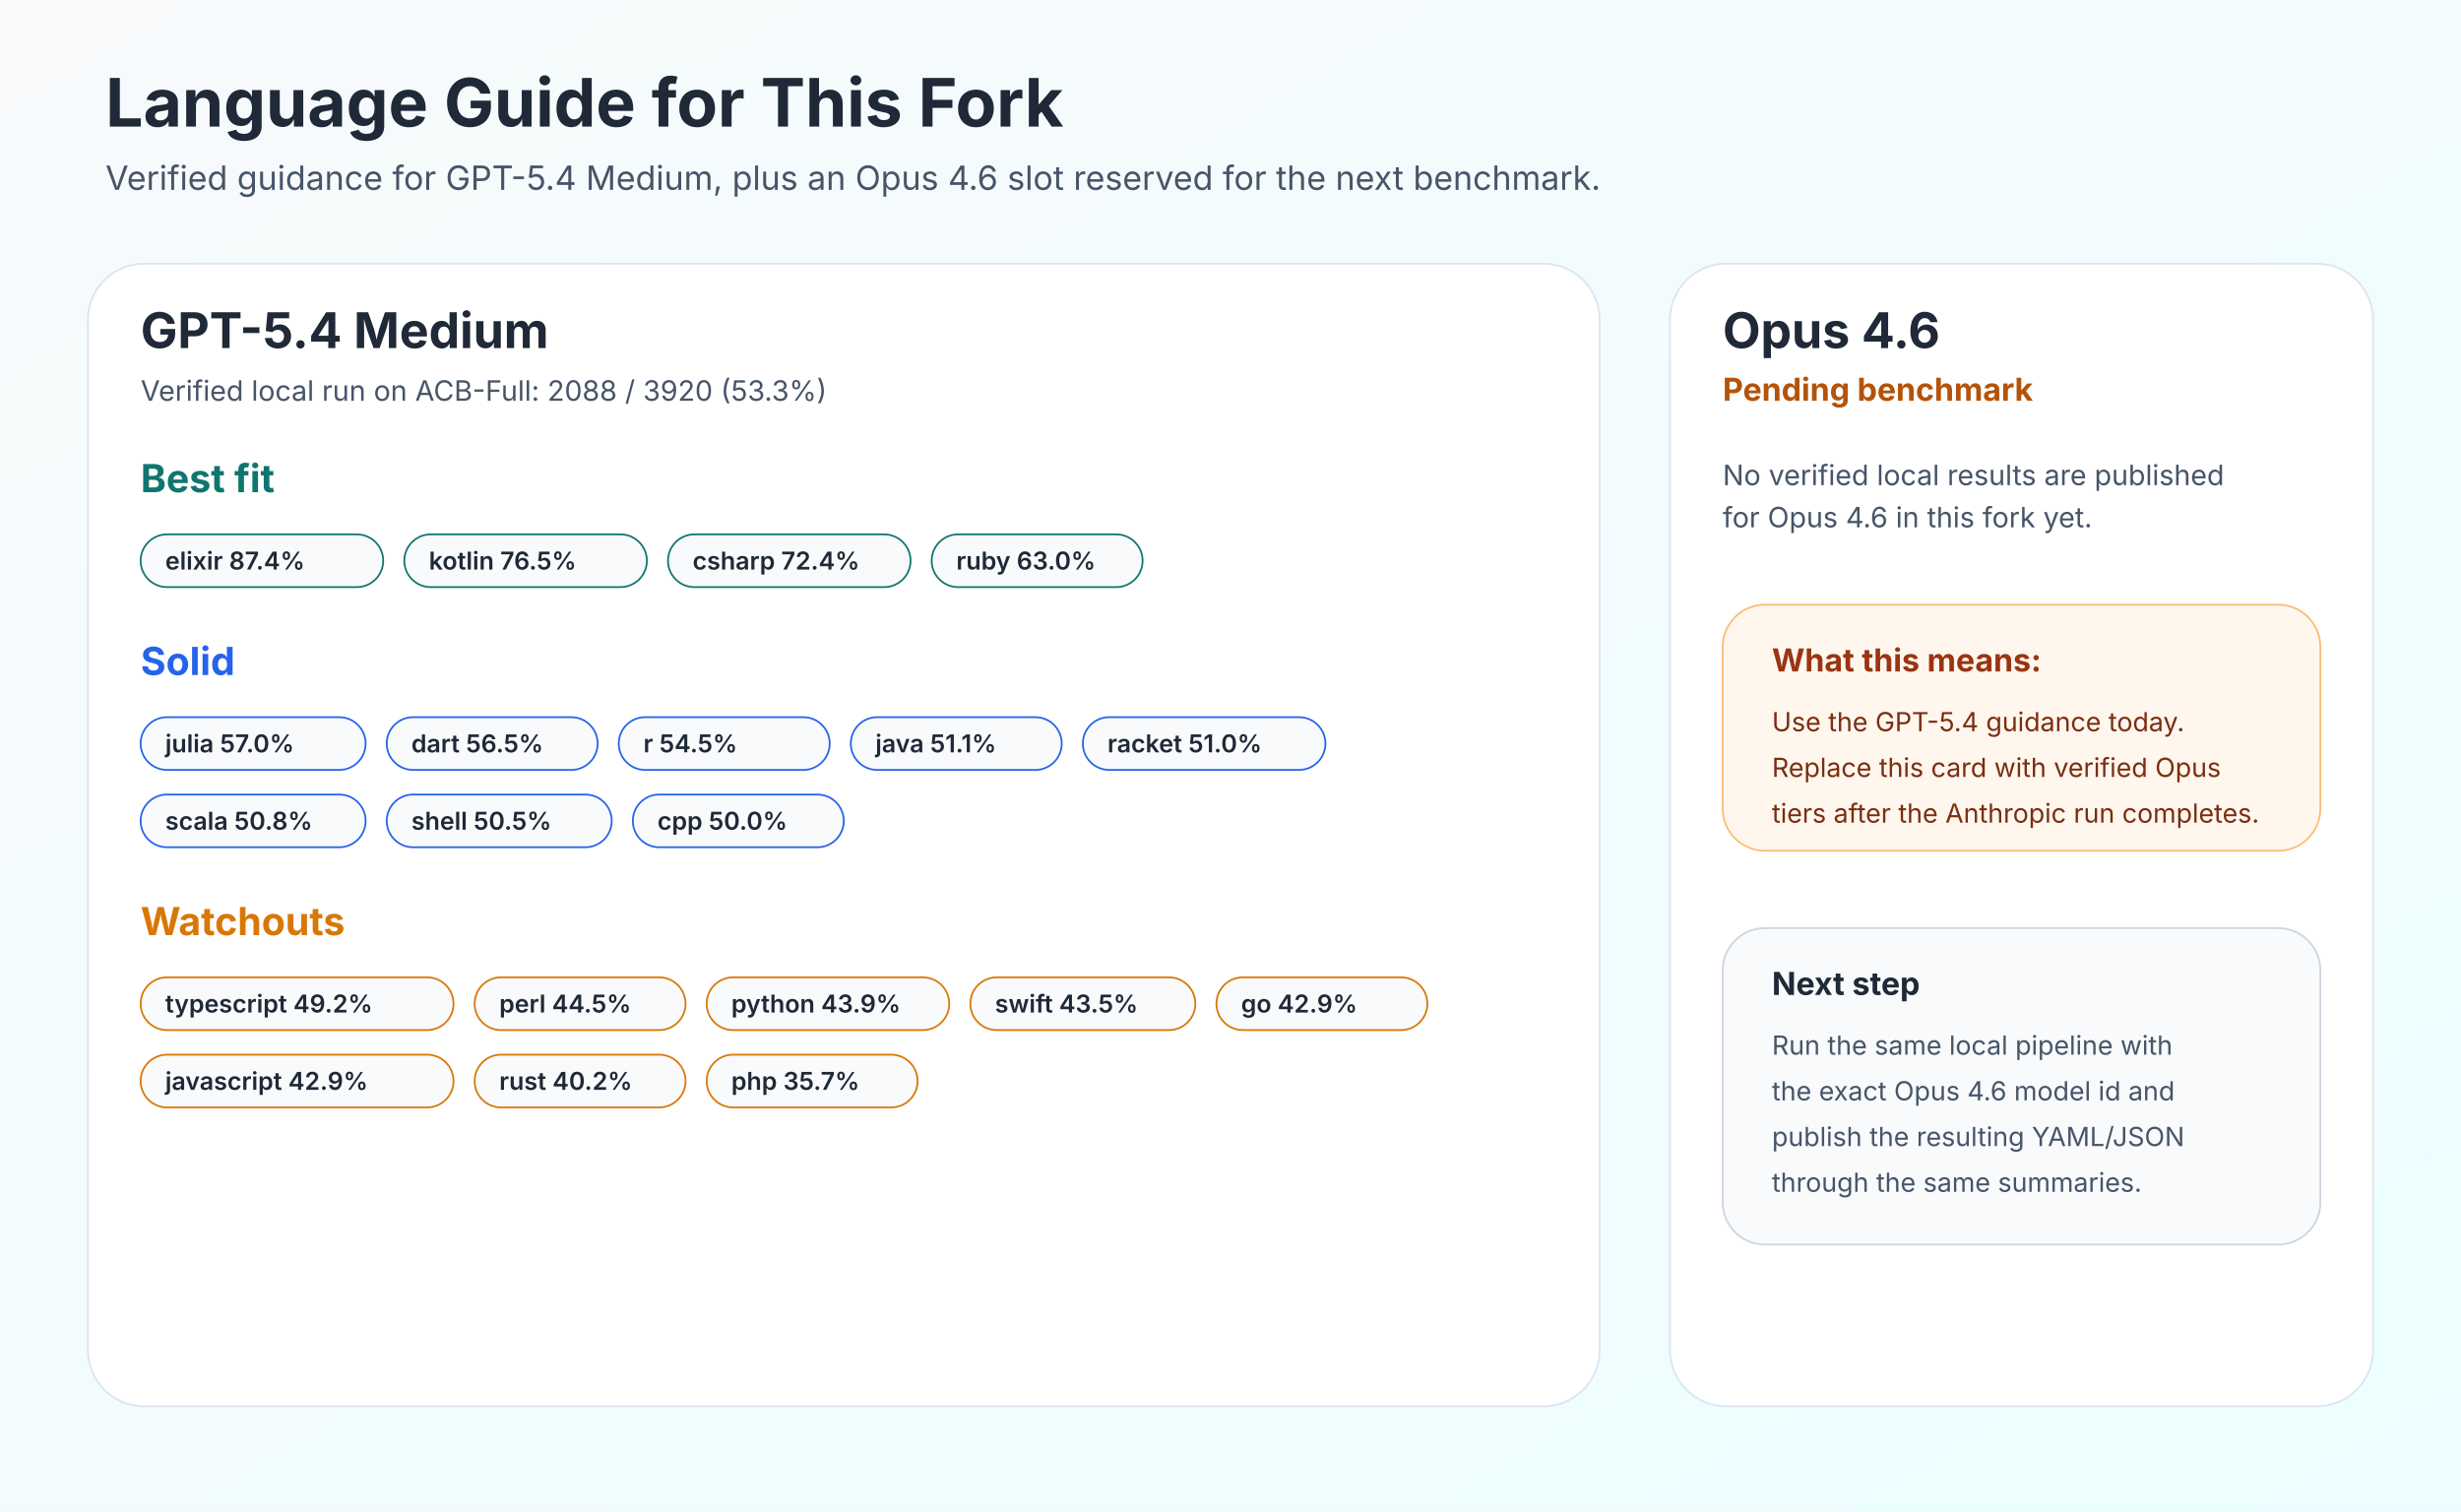
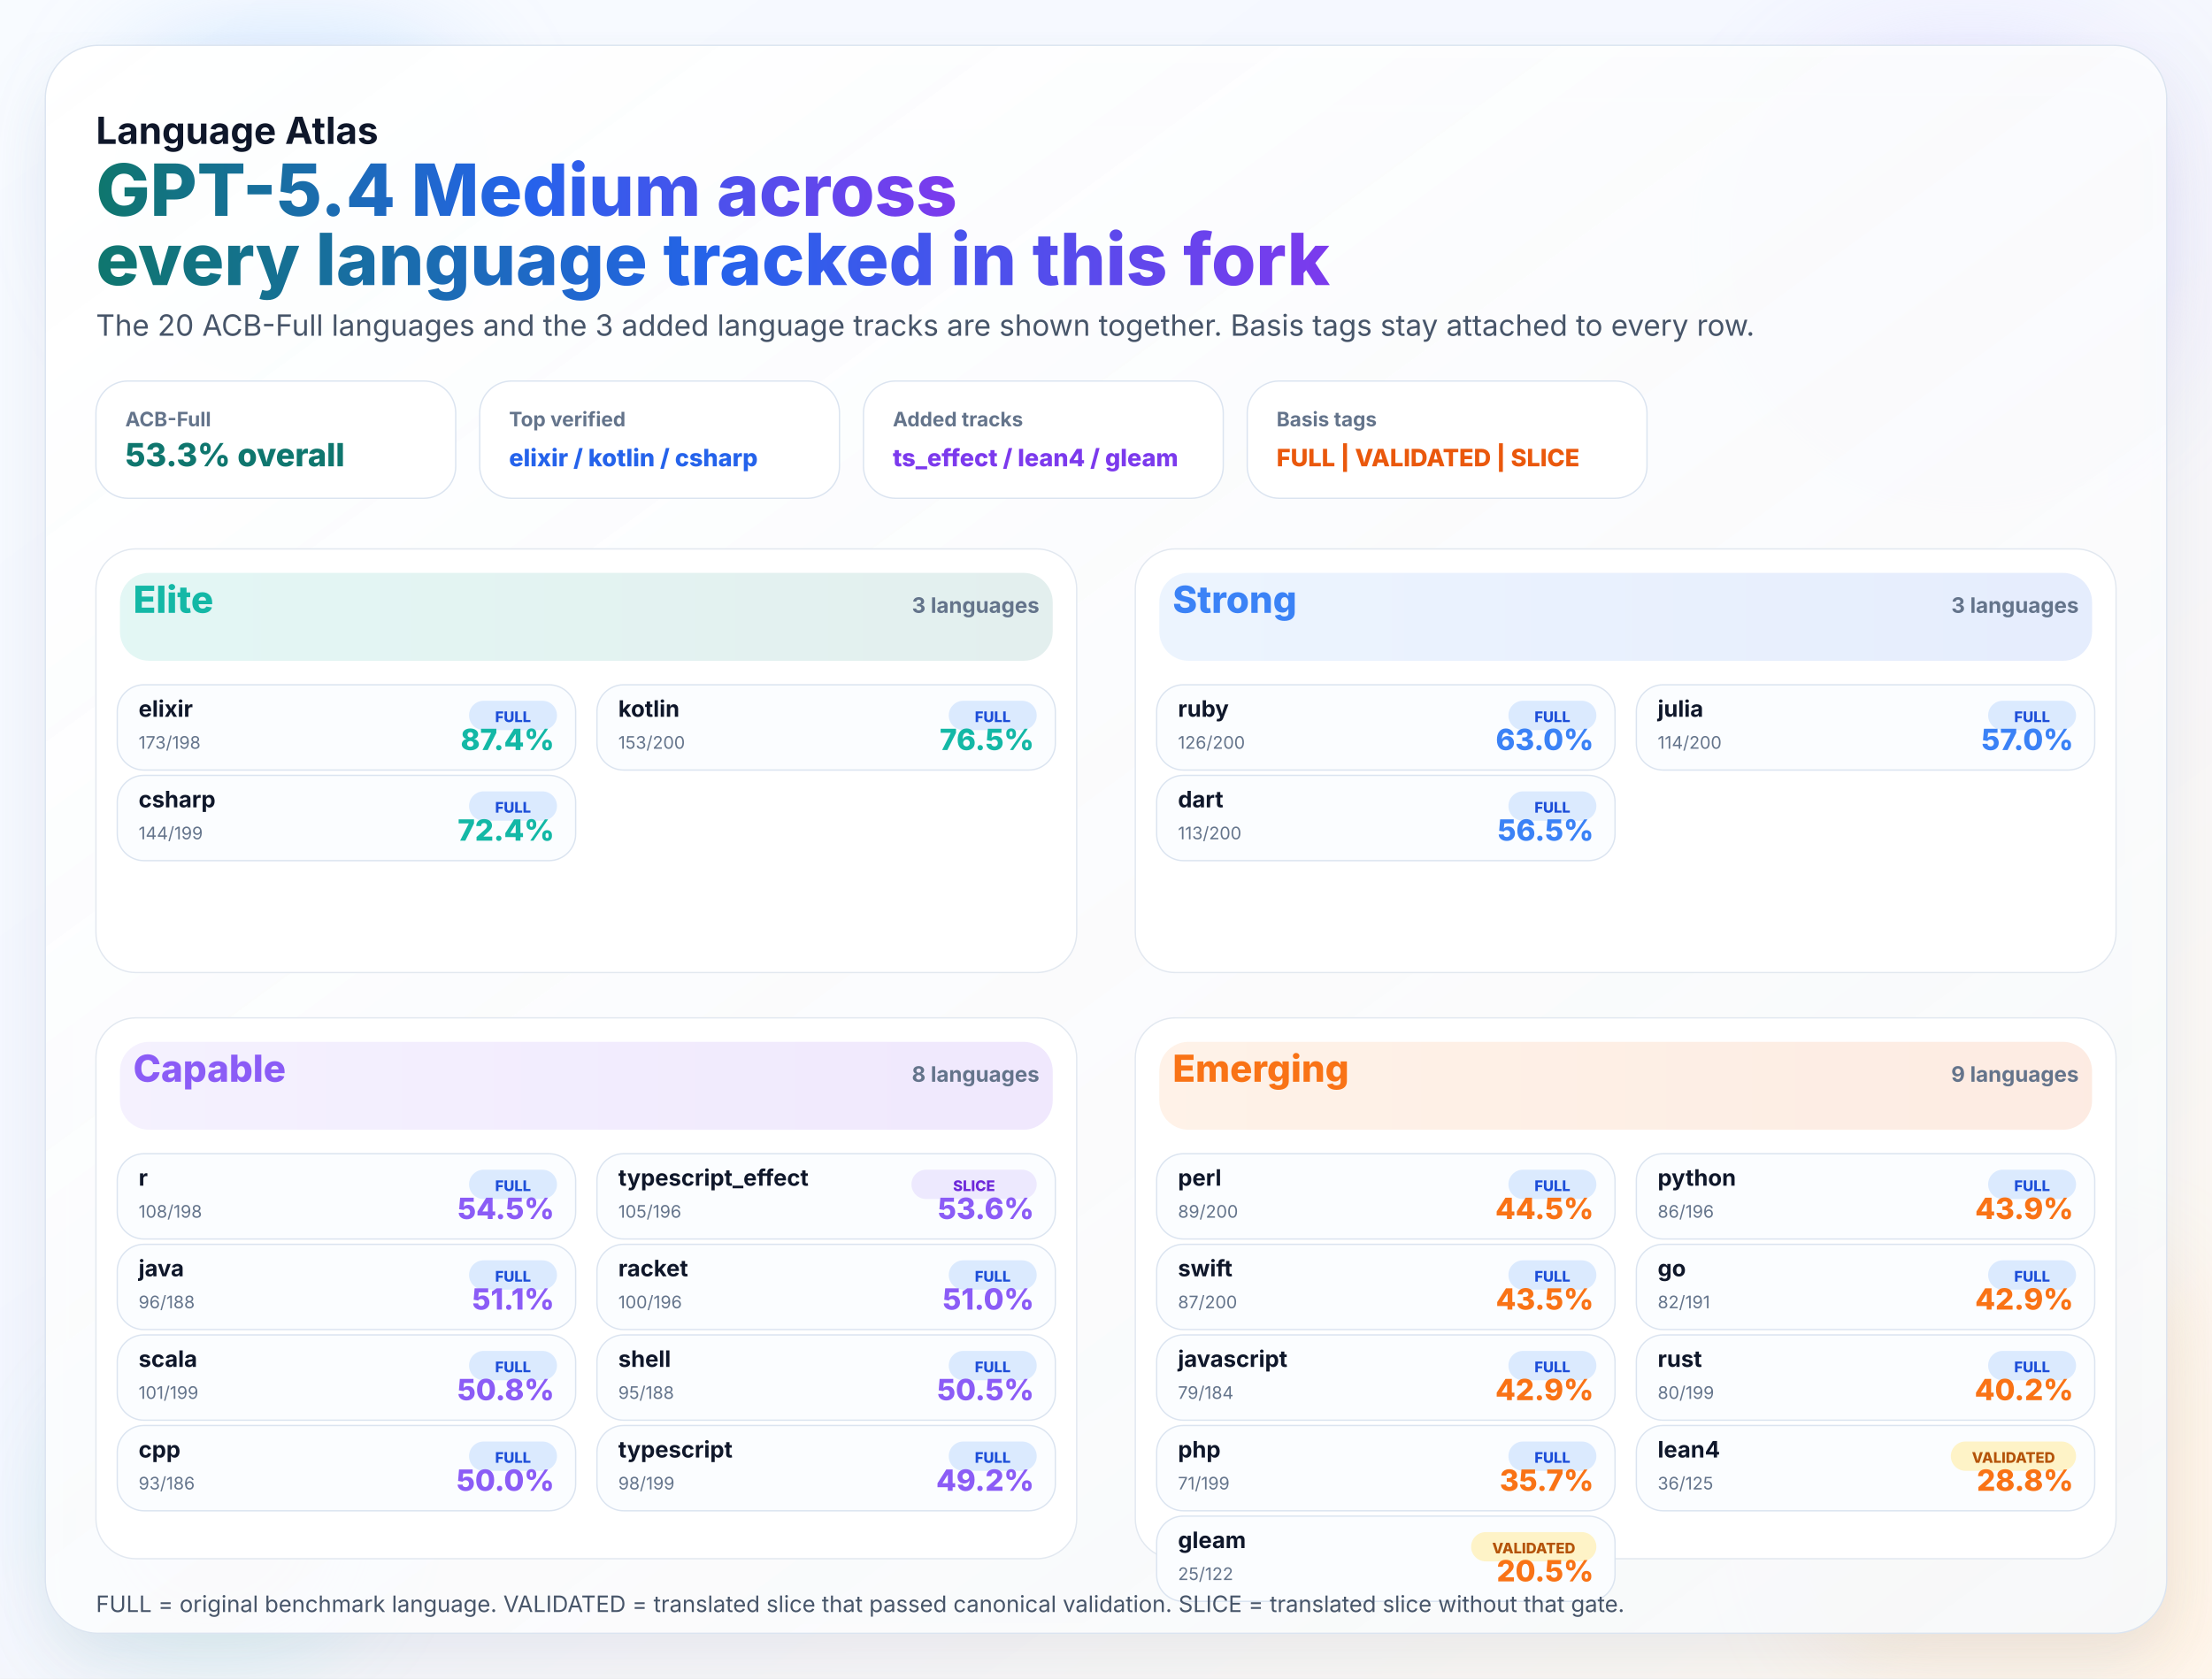
- <svg xmlns="http://www.w3.org/2000/svg" width="1400" height="860" viewBox="0 0 1400 860">
+ <svg xmlns="http://www.w3.org/2000/svg" width="1660" height="1260" viewBox="0 0 1660 1260">
  <defs>
-     <linearGradient id="guidebg" x1="0%" y1="0%" x2="100%" y2="100%">
-       <stop offset="0%" stop-color="#f8fafc" />
-       <stop offset="100%" stop-color="#ecfeff" />
-     </linearGradient>
+     <linearGradient id="bg" x1="0%" y1="0%" x2="100%" y2="100%">
+       <stop offset="0%" stop-color="#f8fbff" />
+       <stop offset="45%" stop-color="#f4f7ff" />
+       <stop offset="100%" stop-color="#fff8ef" />
+     </linearGradient>
+     <linearGradient id="titlegrad" x1="0%" y1="0%" x2="100%" y2="0%">
+       <stop offset="0%" stop-color="#0f766e" />
+       <stop offset="50%" stop-color="#2563eb" />
+       <stop offset="100%" stop-color="#7c3aed" />
+     </linearGradient>
+     <linearGradient id="cardgrad" x1="0%" y1="0%" x2="100%" y2="100%">
+       <stop offset="0%" stop-color="#ffffff" stop-opacity="0.98" />
+       <stop offset="100%" stop-color="#f8fafc" stop-opacity="0.92" />
+     </linearGradient>
+     <linearGradient id="elitegrad" x1="0%" y1="0%" x2="100%" y2="0%">
+       <stop offset="0%" stop-color="#14b8a6" />
+       <stop offset="100%" stop-color="#0f766e" />
+     </linearGradient>
+     <linearGradient id="stronggrad" x1="0%" y1="0%" x2="100%" y2="0%">
+       <stop offset="0%" stop-color="#60a5fa" />
+       <stop offset="100%" stop-color="#2563eb" />
+     </linearGradient>
+     <linearGradient id="capablegrad" x1="0%" y1="0%" x2="100%" y2="0%">
+       <stop offset="0%" stop-color="#a78bfa" />
+       <stop offset="100%" stop-color="#7c3aed" />
+     </linearGradient>
+     <linearGradient id="emerginggrad" x1="0%" y1="0%" x2="100%" y2="0%">
+       <stop offset="0%" stop-color="#fb923c" />
+       <stop offset="100%" stop-color="#ea580c" />
+     </linearGradient>
+     <filter id="shadow" x="-30%" y="-30%" width="160%" height="160%">
+       <feDropShadow dx="0" dy="24" stdDeviation="24" flood-color="#94a3b8" flood-opacity="0.18" />
+     </filter>
+     <filter id="softblur" x="-50%" y="-50%" width="200%" height="200%">
+       <feGaussianBlur stdDeviation="36" />
+     </filter>
  </defs>
-   <rect width="100%" height="100%" fill="url(#guidebg)" />
-   <text x="60" y="72" font-family="Inter,Arial,sans-serif" font-size="38" font-weight="700" fill="#1f2937">Language Guide for This Fork</text>
-   <text x="60" y="108" font-family="Inter,Arial,sans-serif" font-size="19" font-weight="normal" fill="#475569">Verified guidance for GPT-5.4 Medium, plus an Opus 4.6 slot reserved for the next benchmark.</text>
-   <rect x="50" y="150" width="860" height="650" rx="32" fill="#ffffff" stroke="#dbe4f0" stroke-width="1" />
-   <text x="80" y="198" font-family="Inter,Arial,sans-serif" font-size="28" font-weight="700" fill="#1f2937">GPT-5.4 Medium</text>
-   <text x="80" y="228" font-family="Inter,Arial,sans-serif" font-size="16" font-weight="normal" fill="#475569">Verified local run on ACB-Full: 2088 / 3920 (53.3%)</text>
-   <text x="80" y="280" font-family="Inter,Arial,sans-serif" font-size="22" font-weight="700" fill="#0f766e">Best fit</text>
-   <rect x="80" y="304" width="138" height="30" rx="15" fill="#f8fafc" stroke="#0f766e" stroke-width="1" />
-   <text x="94" y="324" font-family="Inter,Arial,sans-serif" font-size="14" font-weight="600" fill="#1f2937">elixir 87.4%</text>
-   <rect x="230" y="304" width="138" height="30" rx="15" fill="#f8fafc" stroke="#0f766e" stroke-width="1" />
-   <text x="244" y="324" font-family="Inter,Arial,sans-serif" font-size="14" font-weight="600" fill="#1f2937">kotlin 76.5%</text>
-   <rect x="380" y="304" width="138" height="30" rx="15" fill="#f8fafc" stroke="#0f766e" stroke-width="1" />
-   <text x="394" y="324" font-family="Inter,Arial,sans-serif" font-size="14" font-weight="600" fill="#1f2937">csharp 72.4%</text>
-   <rect x="530" y="304" width="120" height="30" rx="15" fill="#f8fafc" stroke="#0f766e" stroke-width="1" />
-   <text x="544" y="324" font-family="Inter,Arial,sans-serif" font-size="14" font-weight="600" fill="#1f2937">ruby 63.0%</text>
-   <text x="80" y="384" font-family="Inter,Arial,sans-serif" font-size="22" font-weight="700" fill="#2563eb">Solid</text>
-   <rect x="80" y="408" width="128" height="30" rx="15" fill="#f8fafc" stroke="#2563eb" stroke-width="1" />
-   <text x="94" y="428" font-family="Inter,Arial,sans-serif" font-size="14" font-weight="600" fill="#1f2937">julia 57.0%</text>
-   <rect x="220" y="408" width="120" height="30" rx="15" fill="#f8fafc" stroke="#2563eb" stroke-width="1" />
-   <text x="234" y="428" font-family="Inter,Arial,sans-serif" font-size="14" font-weight="600" fill="#1f2937">dart 56.5%</text>
-   <rect x="352" y="408" width="120" height="30" rx="15" fill="#f8fafc" stroke="#2563eb" stroke-width="1" />
-   <text x="366" y="428" font-family="Inter,Arial,sans-serif" font-size="14" font-weight="600" fill="#1f2937">r 54.5%</text>
-   <rect x="484" y="408" width="120" height="30" rx="15" fill="#f8fafc" stroke="#2563eb" stroke-width="1" />
-   <text x="498" y="428" font-family="Inter,Arial,sans-serif" font-size="14" font-weight="600" fill="#1f2937">java 51.1%</text>
-   <rect x="616" y="408" width="138" height="30" rx="15" fill="#f8fafc" stroke="#2563eb" stroke-width="1" />
-   <text x="630" y="428" font-family="Inter,Arial,sans-serif" font-size="14" font-weight="600" fill="#1f2937">racket 51.0%</text>
-   <rect x="80" y="452" width="128" height="30" rx="15" fill="#f8fafc" stroke="#2563eb" stroke-width="1" />
-   <text x="94" y="472" font-family="Inter,Arial,sans-serif" font-size="14" font-weight="600" fill="#1f2937">scala 50.8%</text>
-   <rect x="220" y="452" width="128" height="30" rx="15" fill="#f8fafc" stroke="#2563eb" stroke-width="1" />
-   <text x="234" y="472" font-family="Inter,Arial,sans-serif" font-size="14" font-weight="600" fill="#1f2937">shell 50.5%</text>
-   <rect x="360" y="452" width="120" height="30" rx="15" fill="#f8fafc" stroke="#2563eb" stroke-width="1" />
-   <text x="374" y="472" font-family="Inter,Arial,sans-serif" font-size="14" font-weight="600" fill="#1f2937">cpp 50.0%</text>
-   <text x="80" y="532" font-family="Inter,Arial,sans-serif" font-size="22" font-weight="700" fill="#d97706">Watchouts</text>
-   <rect x="80" y="556" width="178" height="30" rx="15" fill="#f8fafc" stroke="#d97706" stroke-width="1" />
-   <text x="94" y="576" font-family="Inter,Arial,sans-serif" font-size="14" font-weight="600" fill="#1f2937">typescript 49.2%</text>
-   <rect x="270" y="556" width="120" height="30" rx="15" fill="#f8fafc" stroke="#d97706" stroke-width="1" />
-   <text x="284" y="576" font-family="Inter,Arial,sans-serif" font-size="14" font-weight="600" fill="#1f2937">perl 44.5%</text>
-   <rect x="402" y="556" width="138" height="30" rx="15" fill="#f8fafc" stroke="#d97706" stroke-width="1" />
-   <text x="416" y="576" font-family="Inter,Arial,sans-serif" font-size="14" font-weight="600" fill="#1f2937">python 43.9%</text>
-   <rect x="552" y="556" width="128" height="30" rx="15" fill="#f8fafc" stroke="#d97706" stroke-width="1" />
-   <text x="566" y="576" font-family="Inter,Arial,sans-serif" font-size="14" font-weight="600" fill="#1f2937">swift 43.5%</text>
-   <rect x="692" y="556" width="120" height="30" rx="15" fill="#f8fafc" stroke="#d97706" stroke-width="1" />
-   <text x="706" y="576" font-family="Inter,Arial,sans-serif" font-size="14" font-weight="600" fill="#1f2937">go 42.9%</text>
-   <rect x="80" y="600" width="178" height="30" rx="15" fill="#f8fafc" stroke="#d97706" stroke-width="1" />
-   <text x="94" y="620" font-family="Inter,Arial,sans-serif" font-size="14" font-weight="600" fill="#1f2937">javascript 42.9%</text>
-   <rect x="270" y="600" width="120" height="30" rx="15" fill="#f8fafc" stroke="#d97706" stroke-width="1" />
-   <text x="284" y="620" font-family="Inter,Arial,sans-serif" font-size="14" font-weight="600" fill="#1f2937">rust 40.2%</text>
-   <rect x="402" y="600" width="120" height="30" rx="15" fill="#f8fafc" stroke="#d97706" stroke-width="1" />
-   <text x="416" y="620" font-family="Inter,Arial,sans-serif" font-size="14" font-weight="600" fill="#1f2937">php 35.7%</text>
-   <rect x="950" y="150" width="400" height="650" rx="32" fill="#ffffff" stroke="#dbe4f0" stroke-width="1" />
-   <text x="980" y="198" font-family="Inter,Arial,sans-serif" font-size="28" font-weight="700" fill="#1f2937">Opus 4.6</text>
-   <text x="980" y="228" font-family="Inter,Arial,sans-serif" font-size="18" font-weight="700" fill="#b45309">Pending benchmark</text>
-   <text x="980" y="276" font-family="Inter,Arial,sans-serif" font-size="16" font-weight="normal" fill="#475569">No verified local results are published</text>
-   <text x="980" y="300" font-family="Inter,Arial,sans-serif" font-size="16" font-weight="normal" fill="#475569">for Opus 4.6 in this fork yet.</text>
-   <rect x="980" y="344" width="340" height="140" rx="24" fill="#fff7ed" stroke="#fdba74" stroke-width="1" />
-   <text x="1008" y="382" font-family="Inter,Arial,sans-serif" font-size="18" font-weight="700" fill="#9a3412">What this means:</text>
-   <text x="1008" y="416" font-family="Inter,Arial,sans-serif" font-size="15" font-weight="normal" fill="#7c2d12">Use the GPT-5.4 guidance today.</text>
-   <text x="1008" y="442" font-family="Inter,Arial,sans-serif" font-size="15" font-weight="normal" fill="#7c2d12">Replace this card with verified Opus</text>
-   <text x="1008" y="468" font-family="Inter,Arial,sans-serif" font-size="15" font-weight="normal" fill="#7c2d12">tiers after the Anthropic run completes.</text>
-   <rect x="980" y="528" width="340" height="180" rx="24" fill="#f8fafc" stroke="#cbd5e1" stroke-width="1" />
-   <text x="1008" y="566" font-family="Inter,Arial,sans-serif" font-size="18" font-weight="700" fill="#1f2937">Next step</text>
-   <text x="1008" y="600" font-family="Inter,Arial,sans-serif" font-size="15" font-weight="normal" fill="#475569">Run the same local pipeline with</text>
-   <text x="1008" y="626" font-family="Inter,Arial,sans-serif" font-size="15" font-weight="normal" fill="#475569">the exact Opus 4.6 model id and</text>
-   <text x="1008" y="652" font-family="Inter,Arial,sans-serif" font-size="15" font-weight="normal" fill="#475569">publish the resulting YAML/JSON</text>
-   <text x="1008" y="678" font-family="Inter,Arial,sans-serif" font-size="15" font-weight="normal" fill="#475569">through the same summaries.</text>
+   <rect width="1660" height="1260" fill="url(#bg)" />
+   <circle cx="220" cy="140" r="150" fill="#93c5fd" opacity="0.28" filter="url(#softblur)" />
+   <circle cx="1480" cy="180" r="170" fill="#c4b5fd" opacity="0.22" filter="url(#softblur)" />
+   <circle cx="1540" cy="1130" r="190" fill="#fdba74" opacity="0.18" filter="url(#softblur)" />
+   <circle cx="160" cy="1140" r="120" fill="#2dd4bf" opacity="0.12" filter="url(#softblur)" />
+   <rect x="34" y="34" width="1592" height="1192" rx="40" fill="url(#cardgrad)" stroke="#dbe4f0" stroke-width="1" filter="url(#shadow)" />
+   <text x="72" y="108" font-family="'Space Grotesk','Avenir Next','Inter','Segoe UI',sans-serif" font-size="28" font-weight="700" fill="#0f172a">Language Atlas</text>
+   <text x="72" y="162" font-family="'Space Grotesk','Avenir Next','Inter','Segoe UI',sans-serif" font-size="54" font-weight="800" fill="url(#titlegrad)">GPT-5.4 Medium across</text>
+   <text x="72" y="214" font-family="'Space Grotesk','Avenir Next','Inter','Segoe UI',sans-serif" font-size="54" font-weight="800" fill="url(#titlegrad)">every language tracked in this fork</text>
+   <text x="72" y="252" font-family="'DM Sans','Inter','Segoe UI',sans-serif" font-size="22" font-weight="400" fill="#475569">The 20 ACB-Full languages and the 3 added language tracks are shown together. Basis tags stay attached to every row.</text>
+   <rect x="72" y="286" width="270" height="88" rx="24" fill="#ffffff" stroke="#dbe4f0" stroke-width="1" />
+   <text x="94" y="320" font-family="'Space Grotesk','Avenir Next','Inter','Segoe UI',sans-serif" font-size="15" font-weight="700" fill="#64748b">ACB-Full</text>
+   <text x="94" y="350" font-family="'Space Grotesk','Avenir Next','Inter','Segoe UI',sans-serif" font-size="24" font-weight="800" fill="#0f766e">53.3% overall</text>
+   <rect x="360" y="286" width="270" height="88" rx="24" fill="#ffffff" stroke="#dbe4f0" stroke-width="1" />
+   <text x="382" y="320" font-family="'Space Grotesk','Avenir Next','Inter','Segoe UI',sans-serif" font-size="15" font-weight="700" fill="#64748b">Top verified</text>
+   <text x="382" y="350" font-family="'Space Grotesk','Avenir Next','Inter','Segoe UI',sans-serif" font-size="18" font-weight="800" fill="#2563eb">elixir / kotlin / csharp</text>
+   <rect x="648" y="286" width="270" height="88" rx="24" fill="#ffffff" stroke="#dbe4f0" stroke-width="1" />
+   <text x="670" y="320" font-family="'Space Grotesk','Avenir Next','Inter','Segoe UI',sans-serif" font-size="15" font-weight="700" fill="#64748b">Added tracks</text>
+   <text x="670" y="350" font-family="'Space Grotesk','Avenir Next','Inter','Segoe UI',sans-serif" font-size="18" font-weight="800" fill="#7c3aed">ts_effect / lean4 / gleam</text>
+   <rect x="936" y="286" width="300" height="88" rx="24" fill="#ffffff" stroke="#dbe4f0" stroke-width="1" />
+   <text x="958" y="320" font-family="'Space Grotesk','Avenir Next','Inter','Segoe UI',sans-serif" font-size="15" font-weight="700" fill="#64748b">Basis tags</text>
+   <text x="958" y="350" font-family="'Space Grotesk','Avenir Next','Inter','Segoe UI',sans-serif" font-size="18" font-weight="800" fill="#ea580c">FULL | VALIDATED | SLICE</text>
+   <rect x="72" y="412" width="736" height="318" rx="30" fill="#ffffff" stroke="#e2e8f0" stroke-width="1" />
+   <rect x="90" y="430" width="700" height="66" rx="22" fill="url(#elitegrad)" opacity="0.12" />
+   <text x="100" y="460" font-family="'Space Grotesk','Avenir Next','Inter','Segoe UI',sans-serif" font-size="28" font-weight="800" fill="#14b8a6">Elite</text>
+   <text x="780" y="460" font-family="'DM Sans','Inter','Segoe UI',sans-serif" font-size="16" font-weight="700" fill="#64748b" text-anchor="end">3 languages</text>
+   <rect x="88.0" y="514" width="344.0" height="64" rx="20" fill="#fbfdff" stroke="#dbe4f0" stroke-width="1" />
+   <text x="104.0" y="538" font-family="'Space Grotesk','Avenir Next','Inter','Segoe UI',sans-serif" font-size="17" font-weight="700" fill="#0f172a">elixir</text>
+   <rect x="352.0" y="526" width="66" height="22" rx="11" fill="#dbeafe" />
+   <text x="385.0" y="542" font-family="'Space Grotesk','Avenir Next','Inter','Segoe UI',sans-serif" font-size="11" font-weight="800" fill="#1d4ed8" text-anchor="middle">FULL</text>
+   <text x="104.0" y="562" font-family="'DM Sans','Inter','Segoe UI',sans-serif" font-size="13" font-weight="400" fill="#64748b">173/198</text>
+   <text x="416.0" y="563" font-family="'Space Grotesk','Avenir Next','Inter','Segoe UI',sans-serif" font-size="22" font-weight="800" fill="#14b8a6" text-anchor="end">87.4%</text>
+   <rect x="448.0" y="514" width="344.0" height="64" rx="20" fill="#fbfdff" stroke="#dbe4f0" stroke-width="1" />
+   <text x="464.0" y="538" font-family="'Space Grotesk','Avenir Next','Inter','Segoe UI',sans-serif" font-size="17" font-weight="700" fill="#0f172a">kotlin</text>
+   <rect x="712.0" y="526" width="66" height="22" rx="11" fill="#dbeafe" />
+   <text x="745.0" y="542" font-family="'Space Grotesk','Avenir Next','Inter','Segoe UI',sans-serif" font-size="11" font-weight="800" fill="#1d4ed8" text-anchor="middle">FULL</text>
+   <text x="464.0" y="562" font-family="'DM Sans','Inter','Segoe UI',sans-serif" font-size="13" font-weight="400" fill="#64748b">153/200</text>
+   <text x="776.0" y="563" font-family="'Space Grotesk','Avenir Next','Inter','Segoe UI',sans-serif" font-size="22" font-weight="800" fill="#14b8a6" text-anchor="end">76.5%</text>
+   <rect x="88.0" y="582" width="344.0" height="64" rx="20" fill="#fbfdff" stroke="#dbe4f0" stroke-width="1" />
+   <text x="104.0" y="606" font-family="'Space Grotesk','Avenir Next','Inter','Segoe UI',sans-serif" font-size="17" font-weight="700" fill="#0f172a">csharp</text>
+   <rect x="352.0" y="594" width="66" height="22" rx="11" fill="#dbeafe" />
+   <text x="385.0" y="610" font-family="'Space Grotesk','Avenir Next','Inter','Segoe UI',sans-serif" font-size="11" font-weight="800" fill="#1d4ed8" text-anchor="middle">FULL</text>
+   <text x="104.0" y="630" font-family="'DM Sans','Inter','Segoe UI',sans-serif" font-size="13" font-weight="400" fill="#64748b">144/199</text>
+   <text x="416.0" y="631" font-family="'Space Grotesk','Avenir Next','Inter','Segoe UI',sans-serif" font-size="22" font-weight="800" fill="#14b8a6" text-anchor="end">72.4%</text>
+   <rect x="852" y="412" width="736" height="318" rx="30" fill="#ffffff" stroke="#e2e8f0" stroke-width="1" />
+   <rect x="870" y="430" width="700" height="66" rx="22" fill="url(#stronggrad)" opacity="0.12" />
+   <text x="880" y="460" font-family="'Space Grotesk','Avenir Next','Inter','Segoe UI',sans-serif" font-size="28" font-weight="800" fill="#3b82f6">Strong</text>
+   <text x="1560" y="460" font-family="'DM Sans','Inter','Segoe UI',sans-serif" font-size="16" font-weight="700" fill="#64748b" text-anchor="end">3 languages</text>
+   <rect x="868.0" y="514" width="344.0" height="64" rx="20" fill="#fbfdff" stroke="#dbe4f0" stroke-width="1" />
+   <text x="884.0" y="538" font-family="'Space Grotesk','Avenir Next','Inter','Segoe UI',sans-serif" font-size="17" font-weight="700" fill="#0f172a">ruby</text>
+   <rect x="1132.0" y="526" width="66" height="22" rx="11" fill="#dbeafe" />
+   <text x="1165.0" y="542" font-family="'Space Grotesk','Avenir Next','Inter','Segoe UI',sans-serif" font-size="11" font-weight="800" fill="#1d4ed8" text-anchor="middle">FULL</text>
+   <text x="884.0" y="562" font-family="'DM Sans','Inter','Segoe UI',sans-serif" font-size="13" font-weight="400" fill="#64748b">126/200</text>
+   <text x="1196.0" y="563" font-family="'Space Grotesk','Avenir Next','Inter','Segoe UI',sans-serif" font-size="22" font-weight="800" fill="#3b82f6" text-anchor="end">63.0%</text>
+   <rect x="1228.0" y="514" width="344.0" height="64" rx="20" fill="#fbfdff" stroke="#dbe4f0" stroke-width="1" />
+   <text x="1244.0" y="538" font-family="'Space Grotesk','Avenir Next','Inter','Segoe UI',sans-serif" font-size="17" font-weight="700" fill="#0f172a">julia</text>
+   <rect x="1492.0" y="526" width="66" height="22" rx="11" fill="#dbeafe" />
+   <text x="1525.0" y="542" font-family="'Space Grotesk','Avenir Next','Inter','Segoe UI',sans-serif" font-size="11" font-weight="800" fill="#1d4ed8" text-anchor="middle">FULL</text>
+   <text x="1244.0" y="562" font-family="'DM Sans','Inter','Segoe UI',sans-serif" font-size="13" font-weight="400" fill="#64748b">114/200</text>
+   <text x="1556.0" y="563" font-family="'Space Grotesk','Avenir Next','Inter','Segoe UI',sans-serif" font-size="22" font-weight="800" fill="#3b82f6" text-anchor="end">57.0%</text>
+   <rect x="868.0" y="582" width="344.0" height="64" rx="20" fill="#fbfdff" stroke="#dbe4f0" stroke-width="1" />
+   <text x="884.0" y="606" font-family="'Space Grotesk','Avenir Next','Inter','Segoe UI',sans-serif" font-size="17" font-weight="700" fill="#0f172a">dart</text>
+   <rect x="1132.0" y="594" width="66" height="22" rx="11" fill="#dbeafe" />
+   <text x="1165.0" y="610" font-family="'Space Grotesk','Avenir Next','Inter','Segoe UI',sans-serif" font-size="11" font-weight="800" fill="#1d4ed8" text-anchor="middle">FULL</text>
+   <text x="884.0" y="630" font-family="'DM Sans','Inter','Segoe UI',sans-serif" font-size="13" font-weight="400" fill="#64748b">113/200</text>
+   <text x="1196.0" y="631" font-family="'Space Grotesk','Avenir Next','Inter','Segoe UI',sans-serif" font-size="22" font-weight="800" fill="#3b82f6" text-anchor="end">56.5%</text>
+   <rect x="72" y="764" width="736" height="406" rx="30" fill="#ffffff" stroke="#e2e8f0" stroke-width="1" />
+   <rect x="90" y="782" width="700" height="66" rx="22" fill="url(#capablegrad)" opacity="0.12" />
+   <text x="100" y="812" font-family="'Space Grotesk','Avenir Next','Inter','Segoe UI',sans-serif" font-size="28" font-weight="800" fill="#8b5cf6">Capable</text>
+   <text x="780" y="812" font-family="'DM Sans','Inter','Segoe UI',sans-serif" font-size="16" font-weight="700" fill="#64748b" text-anchor="end">8 languages</text>
+   <rect x="88.0" y="866" width="344.0" height="64" rx="20" fill="#fbfdff" stroke="#dbe4f0" stroke-width="1" />
+   <text x="104.0" y="890" font-family="'Space Grotesk','Avenir Next','Inter','Segoe UI',sans-serif" font-size="17" font-weight="700" fill="#0f172a">r</text>
+   <rect x="352.0" y="878" width="66" height="22" rx="11" fill="#dbeafe" />
+   <text x="385.0" y="894" font-family="'Space Grotesk','Avenir Next','Inter','Segoe UI',sans-serif" font-size="11" font-weight="800" fill="#1d4ed8" text-anchor="middle">FULL</text>
+   <text x="104.0" y="914" font-family="'DM Sans','Inter','Segoe UI',sans-serif" font-size="13" font-weight="400" fill="#64748b">108/198</text>
+   <text x="416.0" y="915" font-family="'Space Grotesk','Avenir Next','Inter','Segoe UI',sans-serif" font-size="22" font-weight="800" fill="#8b5cf6" text-anchor="end">54.5%</text>
+   <rect x="448.0" y="866" width="344.0" height="64" rx="20" fill="#fbfdff" stroke="#dbe4f0" stroke-width="1" />
+   <text x="464.0" y="890" font-family="'Space Grotesk','Avenir Next','Inter','Segoe UI',sans-serif" font-size="17" font-weight="700" fill="#0f172a">typescript_effect</text>
+   <rect x="684.0" y="878" width="94" height="22" rx="11" fill="#ede9fe" />
+   <text x="731.0" y="894" font-family="'Space Grotesk','Avenir Next','Inter','Segoe UI',sans-serif" font-size="11" font-weight="800" fill="#6d28d9" text-anchor="middle">SLICE</text>
+   <text x="464.0" y="914" font-family="'DM Sans','Inter','Segoe UI',sans-serif" font-size="13" font-weight="400" fill="#64748b">105/196</text>
+   <text x="776.0" y="915" font-family="'Space Grotesk','Avenir Next','Inter','Segoe UI',sans-serif" font-size="22" font-weight="800" fill="#8b5cf6" text-anchor="end">53.6%</text>
+   <rect x="88.0" y="934" width="344.0" height="64" rx="20" fill="#fbfdff" stroke="#dbe4f0" stroke-width="1" />
+   <text x="104.0" y="958" font-family="'Space Grotesk','Avenir Next','Inter','Segoe UI',sans-serif" font-size="17" font-weight="700" fill="#0f172a">java</text>
+   <rect x="352.0" y="946" width="66" height="22" rx="11" fill="#dbeafe" />
+   <text x="385.0" y="962" font-family="'Space Grotesk','Avenir Next','Inter','Segoe UI',sans-serif" font-size="11" font-weight="800" fill="#1d4ed8" text-anchor="middle">FULL</text>
+   <text x="104.0" y="982" font-family="'DM Sans','Inter','Segoe UI',sans-serif" font-size="13" font-weight="400" fill="#64748b">96/188</text>
+   <text x="416.0" y="983" font-family="'Space Grotesk','Avenir Next','Inter','Segoe UI',sans-serif" font-size="22" font-weight="800" fill="#8b5cf6" text-anchor="end">51.1%</text>
+   <rect x="448.0" y="934" width="344.0" height="64" rx="20" fill="#fbfdff" stroke="#dbe4f0" stroke-width="1" />
+   <text x="464.0" y="958" font-family="'Space Grotesk','Avenir Next','Inter','Segoe UI',sans-serif" font-size="17" font-weight="700" fill="#0f172a">racket</text>
+   <rect x="712.0" y="946" width="66" height="22" rx="11" fill="#dbeafe" />
+   <text x="745.0" y="962" font-family="'Space Grotesk','Avenir Next','Inter','Segoe UI',sans-serif" font-size="11" font-weight="800" fill="#1d4ed8" text-anchor="middle">FULL</text>
+   <text x="464.0" y="982" font-family="'DM Sans','Inter','Segoe UI',sans-serif" font-size="13" font-weight="400" fill="#64748b">100/196</text>
+   <text x="776.0" y="983" font-family="'Space Grotesk','Avenir Next','Inter','Segoe UI',sans-serif" font-size="22" font-weight="800" fill="#8b5cf6" text-anchor="end">51.0%</text>
+   <rect x="88.0" y="1002" width="344.0" height="64" rx="20" fill="#fbfdff" stroke="#dbe4f0" stroke-width="1" />
+   <text x="104.0" y="1026" font-family="'Space Grotesk','Avenir Next','Inter','Segoe UI',sans-serif" font-size="17" font-weight="700" fill="#0f172a">scala</text>
+   <rect x="352.0" y="1014" width="66" height="22" rx="11" fill="#dbeafe" />
+   <text x="385.0" y="1030" font-family="'Space Grotesk','Avenir Next','Inter','Segoe UI',sans-serif" font-size="11" font-weight="800" fill="#1d4ed8" text-anchor="middle">FULL</text>
+   <text x="104.0" y="1050" font-family="'DM Sans','Inter','Segoe UI',sans-serif" font-size="13" font-weight="400" fill="#64748b">101/199</text>
+   <text x="416.0" y="1051" font-family="'Space Grotesk','Avenir Next','Inter','Segoe UI',sans-serif" font-size="22" font-weight="800" fill="#8b5cf6" text-anchor="end">50.8%</text>
+   <rect x="448.0" y="1002" width="344.0" height="64" rx="20" fill="#fbfdff" stroke="#dbe4f0" stroke-width="1" />
+   <text x="464.0" y="1026" font-family="'Space Grotesk','Avenir Next','Inter','Segoe UI',sans-serif" font-size="17" font-weight="700" fill="#0f172a">shell</text>
+   <rect x="712.0" y="1014" width="66" height="22" rx="11" fill="#dbeafe" />
+   <text x="745.0" y="1030" font-family="'Space Grotesk','Avenir Next','Inter','Segoe UI',sans-serif" font-size="11" font-weight="800" fill="#1d4ed8" text-anchor="middle">FULL</text>
+   <text x="464.0" y="1050" font-family="'DM Sans','Inter','Segoe UI',sans-serif" font-size="13" font-weight="400" fill="#64748b">95/188</text>
+   <text x="776.0" y="1051" font-family="'Space Grotesk','Avenir Next','Inter','Segoe UI',sans-serif" font-size="22" font-weight="800" fill="#8b5cf6" text-anchor="end">50.5%</text>
+   <rect x="88.0" y="1070" width="344.0" height="64" rx="20" fill="#fbfdff" stroke="#dbe4f0" stroke-width="1" />
+   <text x="104.0" y="1094" font-family="'Space Grotesk','Avenir Next','Inter','Segoe UI',sans-serif" font-size="17" font-weight="700" fill="#0f172a">cpp</text>
+   <rect x="352.0" y="1082" width="66" height="22" rx="11" fill="#dbeafe" />
+   <text x="385.0" y="1098" font-family="'Space Grotesk','Avenir Next','Inter','Segoe UI',sans-serif" font-size="11" font-weight="800" fill="#1d4ed8" text-anchor="middle">FULL</text>
+   <text x="104.0" y="1118" font-family="'DM Sans','Inter','Segoe UI',sans-serif" font-size="13" font-weight="400" fill="#64748b">93/186</text>
+   <text x="416.0" y="1119" font-family="'Space Grotesk','Avenir Next','Inter','Segoe UI',sans-serif" font-size="22" font-weight="800" fill="#8b5cf6" text-anchor="end">50.0%</text>
+   <rect x="448.0" y="1070" width="344.0" height="64" rx="20" fill="#fbfdff" stroke="#dbe4f0" stroke-width="1" />
+   <text x="464.0" y="1094" font-family="'Space Grotesk','Avenir Next','Inter','Segoe UI',sans-serif" font-size="17" font-weight="700" fill="#0f172a">typescript</text>
+   <rect x="712.0" y="1082" width="66" height="22" rx="11" fill="#dbeafe" />
+   <text x="745.0" y="1098" font-family="'Space Grotesk','Avenir Next','Inter','Segoe UI',sans-serif" font-size="11" font-weight="800" fill="#1d4ed8" text-anchor="middle">FULL</text>
+   <text x="464.0" y="1118" font-family="'DM Sans','Inter','Segoe UI',sans-serif" font-size="13" font-weight="400" fill="#64748b">98/199</text>
+   <text x="776.0" y="1119" font-family="'Space Grotesk','Avenir Next','Inter','Segoe UI',sans-serif" font-size="22" font-weight="800" fill="#8b5cf6" text-anchor="end">49.2%</text>
+   <rect x="852" y="764" width="736" height="406" rx="30" fill="#ffffff" stroke="#e2e8f0" stroke-width="1" />
+   <rect x="870" y="782" width="700" height="66" rx="22" fill="url(#emerginggrad)" opacity="0.12" />
+   <text x="880" y="812" font-family="'Space Grotesk','Avenir Next','Inter','Segoe UI',sans-serif" font-size="28" font-weight="800" fill="#f97316">Emerging</text>
+   <text x="1560" y="812" font-family="'DM Sans','Inter','Segoe UI',sans-serif" font-size="16" font-weight="700" fill="#64748b" text-anchor="end">9 languages</text>
+   <rect x="868.0" y="866" width="344.0" height="64" rx="20" fill="#fbfdff" stroke="#dbe4f0" stroke-width="1" />
+   <text x="884.0" y="890" font-family="'Space Grotesk','Avenir Next','Inter','Segoe UI',sans-serif" font-size="17" font-weight="700" fill="#0f172a">perl</text>
+   <rect x="1132.0" y="878" width="66" height="22" rx="11" fill="#dbeafe" />
+   <text x="1165.0" y="894" font-family="'Space Grotesk','Avenir Next','Inter','Segoe UI',sans-serif" font-size="11" font-weight="800" fill="#1d4ed8" text-anchor="middle">FULL</text>
+   <text x="884.0" y="914" font-family="'DM Sans','Inter','Segoe UI',sans-serif" font-size="13" font-weight="400" fill="#64748b">89/200</text>
+   <text x="1196.0" y="915" font-family="'Space Grotesk','Avenir Next','Inter','Segoe UI',sans-serif" font-size="22" font-weight="800" fill="#f97316" text-anchor="end">44.5%</text>
+   <rect x="1228.0" y="866" width="344.0" height="64" rx="20" fill="#fbfdff" stroke="#dbe4f0" stroke-width="1" />
+   <text x="1244.0" y="890" font-family="'Space Grotesk','Avenir Next','Inter','Segoe UI',sans-serif" font-size="17" font-weight="700" fill="#0f172a">python</text>
+   <rect x="1492.0" y="878" width="66" height="22" rx="11" fill="#dbeafe" />
+   <text x="1525.0" y="894" font-family="'Space Grotesk','Avenir Next','Inter','Segoe UI',sans-serif" font-size="11" font-weight="800" fill="#1d4ed8" text-anchor="middle">FULL</text>
+   <text x="1244.0" y="914" font-family="'DM Sans','Inter','Segoe UI',sans-serif" font-size="13" font-weight="400" fill="#64748b">86/196</text>
+   <text x="1556.0" y="915" font-family="'Space Grotesk','Avenir Next','Inter','Segoe UI',sans-serif" font-size="22" font-weight="800" fill="#f97316" text-anchor="end">43.9%</text>
+   <rect x="868.0" y="934" width="344.0" height="64" rx="20" fill="#fbfdff" stroke="#dbe4f0" stroke-width="1" />
+   <text x="884.0" y="958" font-family="'Space Grotesk','Avenir Next','Inter','Segoe UI',sans-serif" font-size="17" font-weight="700" fill="#0f172a">swift</text>
+   <rect x="1132.0" y="946" width="66" height="22" rx="11" fill="#dbeafe" />
+   <text x="1165.0" y="962" font-family="'Space Grotesk','Avenir Next','Inter','Segoe UI',sans-serif" font-size="11" font-weight="800" fill="#1d4ed8" text-anchor="middle">FULL</text>
+   <text x="884.0" y="982" font-family="'DM Sans','Inter','Segoe UI',sans-serif" font-size="13" font-weight="400" fill="#64748b">87/200</text>
+   <text x="1196.0" y="983" font-family="'Space Grotesk','Avenir Next','Inter','Segoe UI',sans-serif" font-size="22" font-weight="800" fill="#f97316" text-anchor="end">43.5%</text>
+   <rect x="1228.0" y="934" width="344.0" height="64" rx="20" fill="#fbfdff" stroke="#dbe4f0" stroke-width="1" />
+   <text x="1244.0" y="958" font-family="'Space Grotesk','Avenir Next','Inter','Segoe UI',sans-serif" font-size="17" font-weight="700" fill="#0f172a">go</text>
+   <rect x="1492.0" y="946" width="66" height="22" rx="11" fill="#dbeafe" />
+   <text x="1525.0" y="962" font-family="'Space Grotesk','Avenir Next','Inter','Segoe UI',sans-serif" font-size="11" font-weight="800" fill="#1d4ed8" text-anchor="middle">FULL</text>
+   <text x="1244.0" y="982" font-family="'DM Sans','Inter','Segoe UI',sans-serif" font-size="13" font-weight="400" fill="#64748b">82/191</text>
+   <text x="1556.0" y="983" font-family="'Space Grotesk','Avenir Next','Inter','Segoe UI',sans-serif" font-size="22" font-weight="800" fill="#f97316" text-anchor="end">42.9%</text>
+   <rect x="868.0" y="1002" width="344.0" height="64" rx="20" fill="#fbfdff" stroke="#dbe4f0" stroke-width="1" />
+   <text x="884.0" y="1026" font-family="'Space Grotesk','Avenir Next','Inter','Segoe UI',sans-serif" font-size="17" font-weight="700" fill="#0f172a">javascript</text>
+   <rect x="1132.0" y="1014" width="66" height="22" rx="11" fill="#dbeafe" />
+   <text x="1165.0" y="1030" font-family="'Space Grotesk','Avenir Next','Inter','Segoe UI',sans-serif" font-size="11" font-weight="800" fill="#1d4ed8" text-anchor="middle">FULL</text>
+   <text x="884.0" y="1050" font-family="'DM Sans','Inter','Segoe UI',sans-serif" font-size="13" font-weight="400" fill="#64748b">79/184</text>
+   <text x="1196.0" y="1051" font-family="'Space Grotesk','Avenir Next','Inter','Segoe UI',sans-serif" font-size="22" font-weight="800" fill="#f97316" text-anchor="end">42.9%</text>
+   <rect x="1228.0" y="1002" width="344.0" height="64" rx="20" fill="#fbfdff" stroke="#dbe4f0" stroke-width="1" />
+   <text x="1244.0" y="1026" font-family="'Space Grotesk','Avenir Next','Inter','Segoe UI',sans-serif" font-size="17" font-weight="700" fill="#0f172a">rust</text>
+   <rect x="1492.0" y="1014" width="66" height="22" rx="11" fill="#dbeafe" />
+   <text x="1525.0" y="1030" font-family="'Space Grotesk','Avenir Next','Inter','Segoe UI',sans-serif" font-size="11" font-weight="800" fill="#1d4ed8" text-anchor="middle">FULL</text>
+   <text x="1244.0" y="1050" font-family="'DM Sans','Inter','Segoe UI',sans-serif" font-size="13" font-weight="400" fill="#64748b">80/199</text>
+   <text x="1556.0" y="1051" font-family="'Space Grotesk','Avenir Next','Inter','Segoe UI',sans-serif" font-size="22" font-weight="800" fill="#f97316" text-anchor="end">40.2%</text>
+   <rect x="868.0" y="1070" width="344.0" height="64" rx="20" fill="#fbfdff" stroke="#dbe4f0" stroke-width="1" />
+   <text x="884.0" y="1094" font-family="'Space Grotesk','Avenir Next','Inter','Segoe UI',sans-serif" font-size="17" font-weight="700" fill="#0f172a">php</text>
+   <rect x="1132.0" y="1082" width="66" height="22" rx="11" fill="#dbeafe" />
+   <text x="1165.0" y="1098" font-family="'Space Grotesk','Avenir Next','Inter','Segoe UI',sans-serif" font-size="11" font-weight="800" fill="#1d4ed8" text-anchor="middle">FULL</text>
+   <text x="884.0" y="1118" font-family="'DM Sans','Inter','Segoe UI',sans-serif" font-size="13" font-weight="400" fill="#64748b">71/199</text>
+   <text x="1196.0" y="1119" font-family="'Space Grotesk','Avenir Next','Inter','Segoe UI',sans-serif" font-size="22" font-weight="800" fill="#f97316" text-anchor="end">35.7%</text>
+   <rect x="1228.0" y="1070" width="344.0" height="64" rx="20" fill="#fbfdff" stroke="#dbe4f0" stroke-width="1" />
+   <text x="1244.0" y="1094" font-family="'Space Grotesk','Avenir Next','Inter','Segoe UI',sans-serif" font-size="17" font-weight="700" fill="#0f172a">lean4</text>
+   <rect x="1464.0" y="1082" width="94" height="22" rx="11" fill="#fef3c7" />
+   <text x="1511.0" y="1098" font-family="'Space Grotesk','Avenir Next','Inter','Segoe UI',sans-serif" font-size="11" font-weight="800" fill="#b45309" text-anchor="middle">VALIDATED</text>
+   <text x="1244.0" y="1118" font-family="'DM Sans','Inter','Segoe UI',sans-serif" font-size="13" font-weight="400" fill="#64748b">36/125</text>
+   <text x="1556.0" y="1119" font-family="'Space Grotesk','Avenir Next','Inter','Segoe UI',sans-serif" font-size="22" font-weight="800" fill="#f97316" text-anchor="end">28.8%</text>
+   <rect x="868.0" y="1138" width="344.0" height="64" rx="20" fill="#fbfdff" stroke="#dbe4f0" stroke-width="1" />
+   <text x="884.0" y="1162" font-family="'Space Grotesk','Avenir Next','Inter','Segoe UI',sans-serif" font-size="17" font-weight="700" fill="#0f172a">gleam</text>
+   <rect x="1104.0" y="1150" width="94" height="22" rx="11" fill="#fef3c7" />
+   <text x="1151.0" y="1166" font-family="'Space Grotesk','Avenir Next','Inter','Segoe UI',sans-serif" font-size="11" font-weight="800" fill="#b45309" text-anchor="middle">VALIDATED</text>
+   <text x="884.0" y="1186" font-family="'DM Sans','Inter','Segoe UI',sans-serif" font-size="13" font-weight="400" fill="#64748b">25/122</text>
+   <text x="1196.0" y="1187" font-family="'Space Grotesk','Avenir Next','Inter','Segoe UI',sans-serif" font-size="22" font-weight="800" fill="#f97316" text-anchor="end">20.5%</text>
+   <text x="72" y="1210" font-family="'DM Sans','Inter','Segoe UI',sans-serif" font-size="17" font-weight="400" fill="#475569">FULL = original benchmark language. VALIDATED = translated slice that passed canonical validation. SLICE = translated slice without that gate.</text>
</svg>
